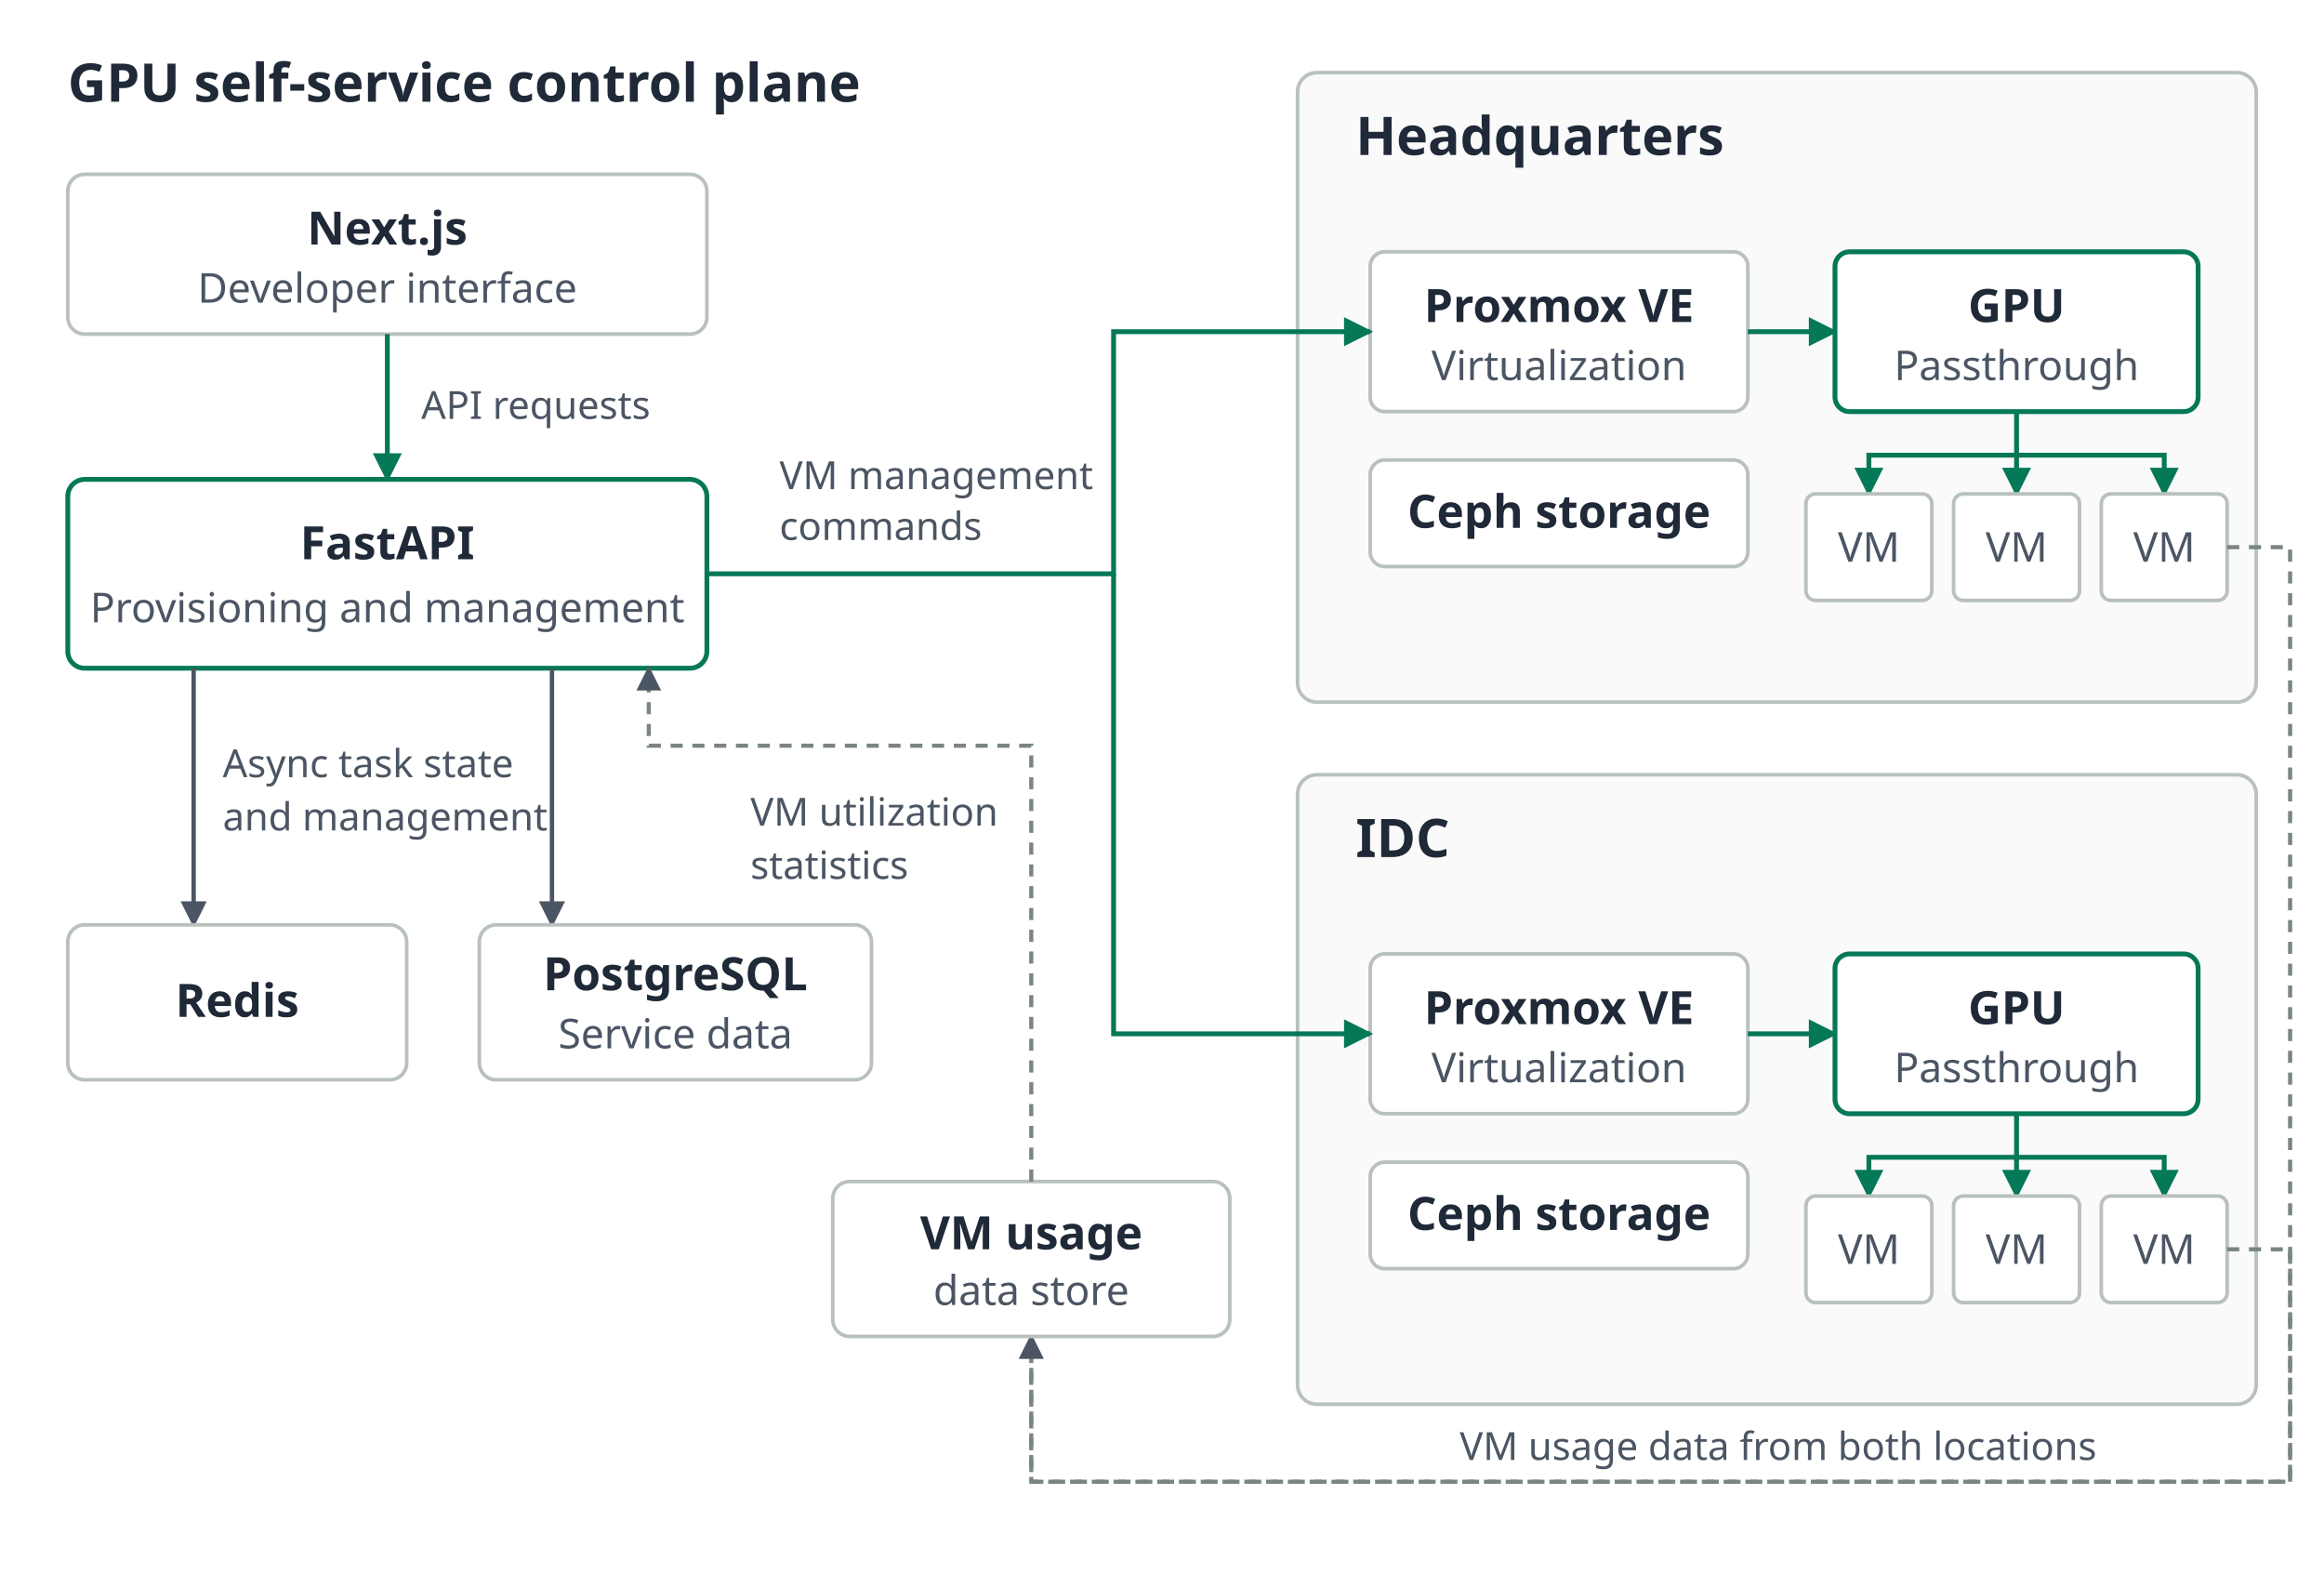
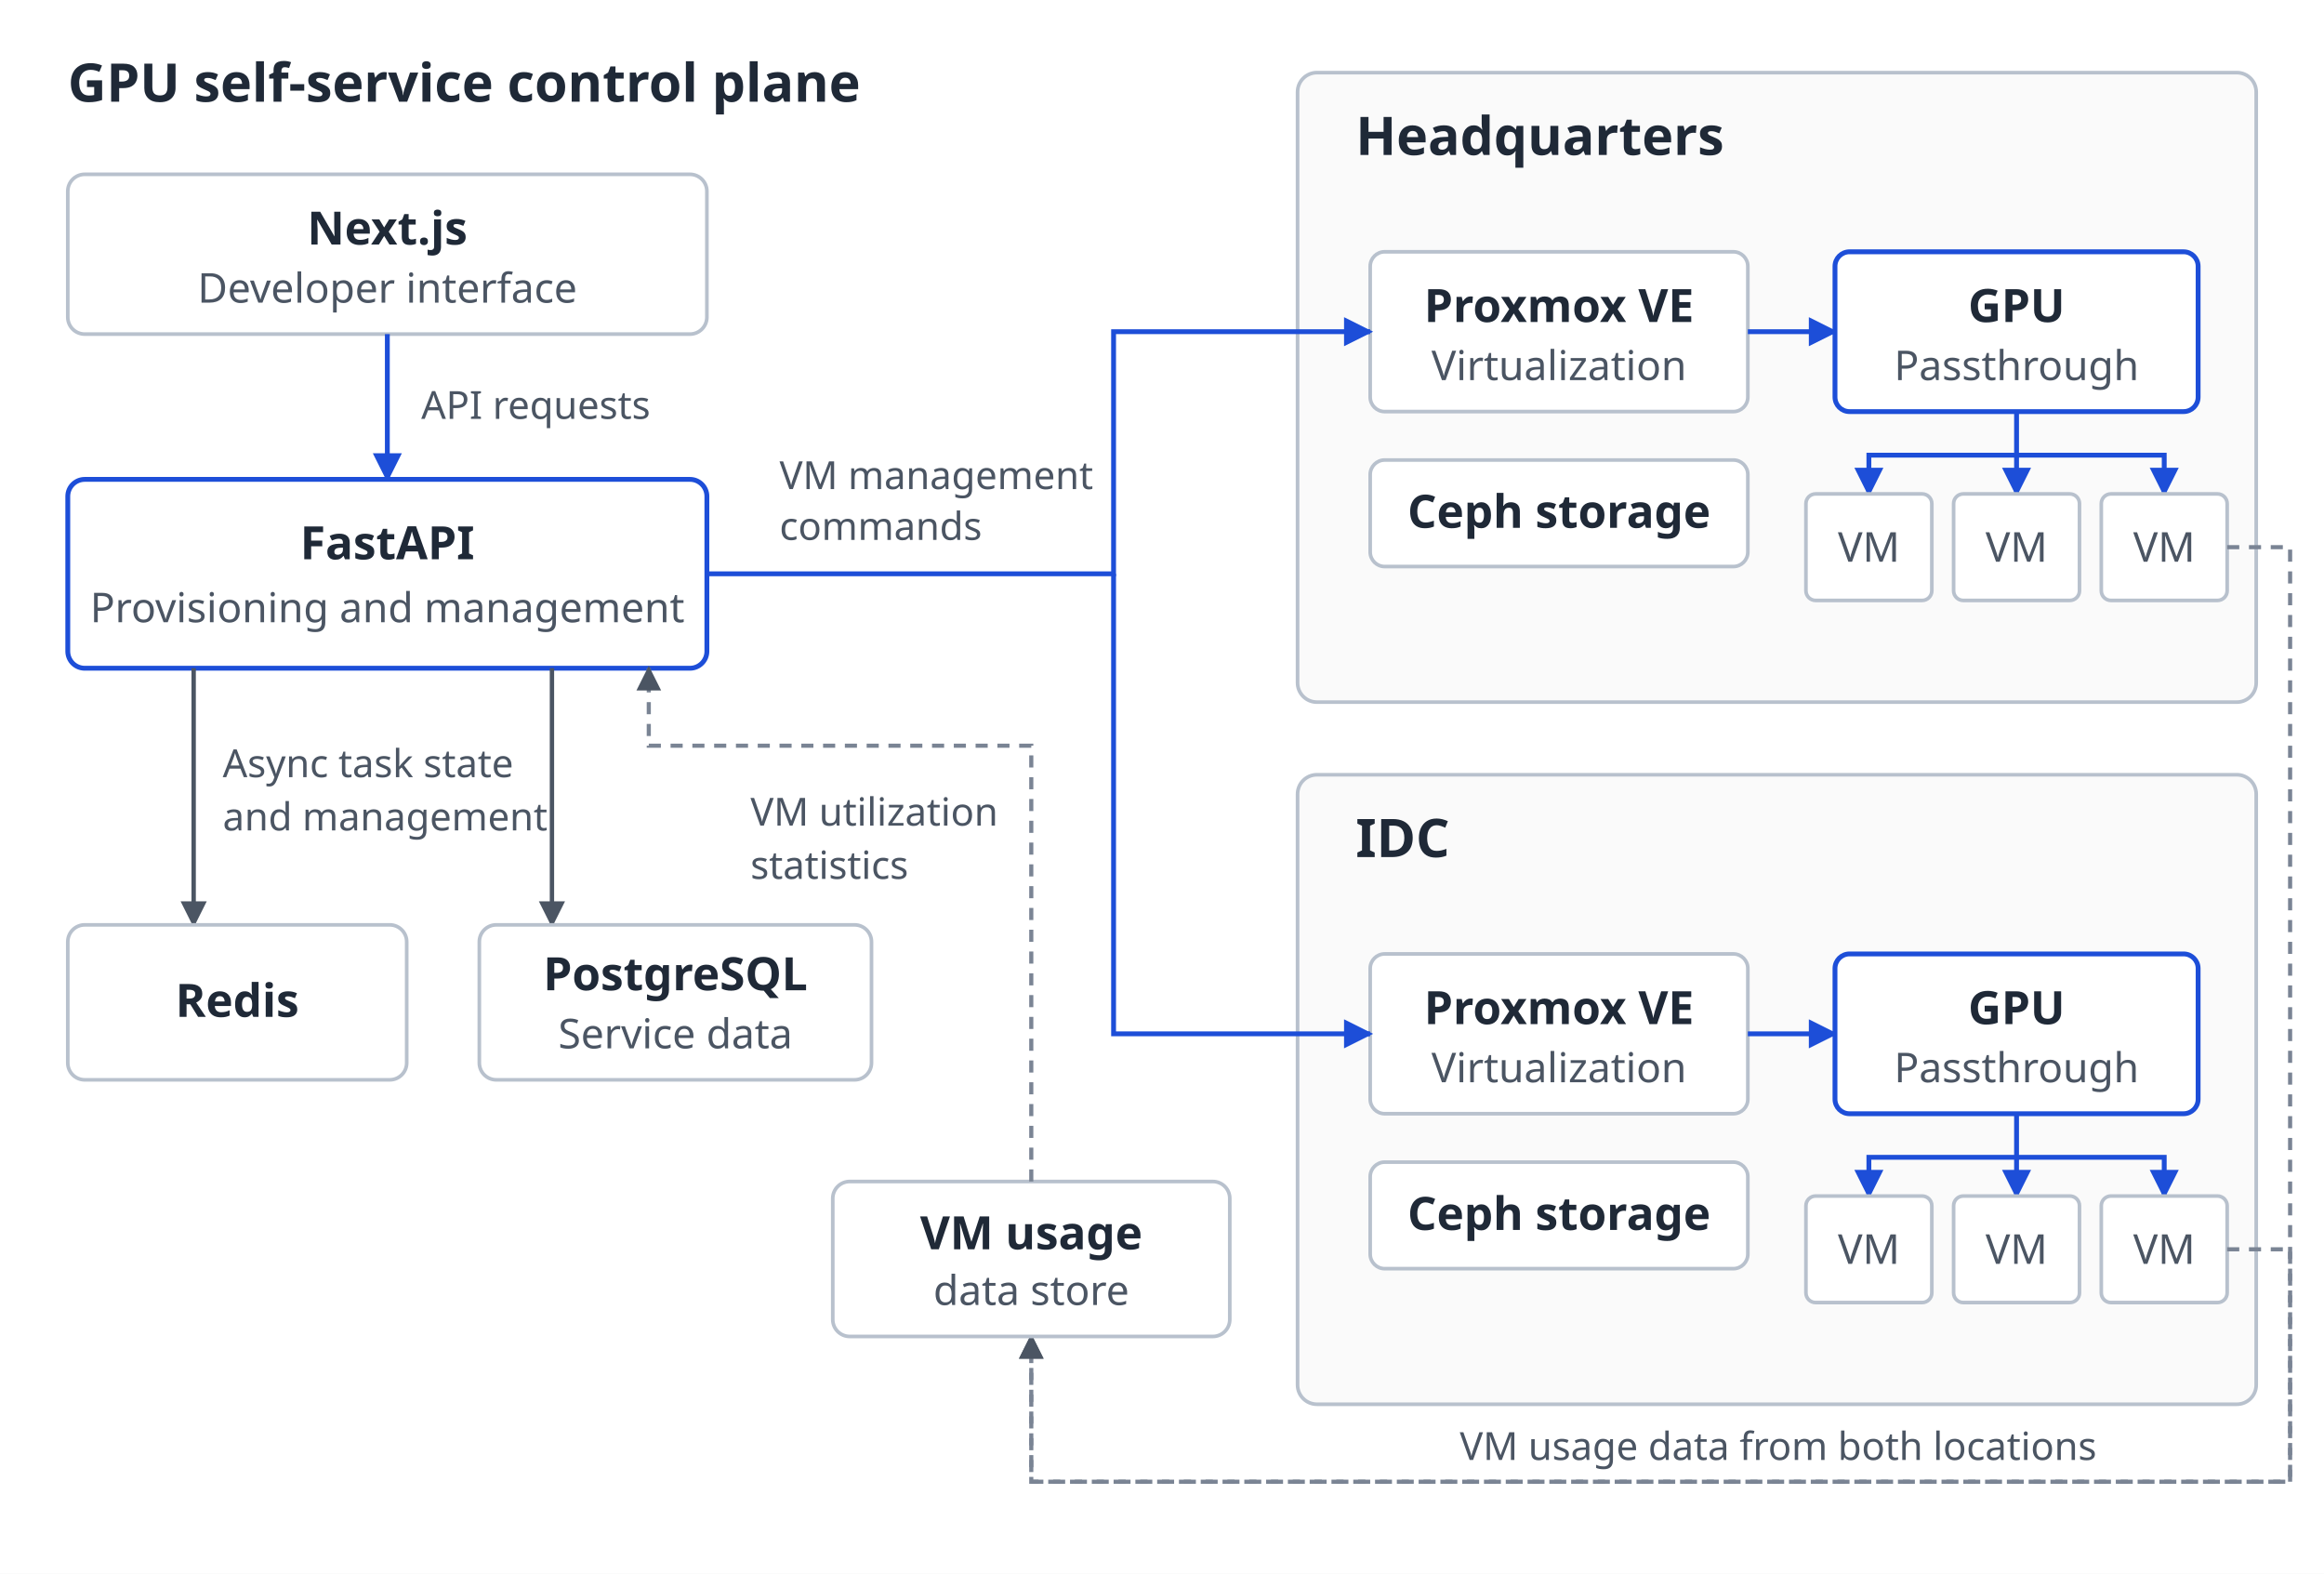
<svg xmlns="http://www.w3.org/2000/svg" width="960" height="650" viewBox="0 0 960 650" role="img" aria-labelledby="title desc">
  <defs>
    <marker id="arrow" viewBox="0 0 10 10" refX="9" refY="5" markerWidth="6" markerHeight="6" orient="auto-start-reverse">
      <path d="M0 0 10 5 0 10Z" fill="#4b5563" />
    </marker>
-     <marker id="green-arrow" viewBox="0 0 10 10" refX="9" refY="5" markerWidth="6" markerHeight="6" orient="auto-start-reverse">
-       <path d="M0 0 10 5 0 10Z" fill="#047857" />
+     <marker id="accent-arrow" viewBox="0 0 10 10" refX="9" refY="5" markerWidth="6" markerHeight="6" orient="auto-start-reverse">
+       <path d="M0 0 10 5 0 10Z" fill="#1d4ed8" />
    </marker>
    <style>
      text { font-family: Geist, 'Segoe UI', system-ui, sans-serif; fill: #1f2937; }
      .heading { font-size: 22px; font-weight: 600; }
      .label { font-size: 19px; font-weight: 600; }
      .detail { font-size: 17px; fill: #4b5563; }
      .note { font-size: 16px; fill: #4b5563; }
-       .box { fill: #ffffff; stroke: #b8c1bd; stroke-width: 1.5; }
-       .accent { fill: #ffffff; stroke: #047857; stroke-width: 2; }
-       .group { fill: #fafafa; stroke: #b8c1bd; stroke-width: 1.5; }
+       .box { fill: #ffffff; stroke: #b8c1cd; stroke-width: 1.5; }
+       .accent { fill: #ffffff; stroke: #1d4ed8; stroke-width: 2; }
+       .group { fill: #fafafa; stroke: #b8c1cd; stroke-width: 1.5; }
      .flow { fill: none; stroke: #4b5563; stroke-width: 1.8; marker-end: url(#arrow); }
-       .control { fill: none; stroke: #047857; stroke-width: 2; marker-end: url(#green-arrow); }
-       .telemetry { fill: none; stroke: #7a8580; stroke-width: 1.7; stroke-dasharray: 5 4; marker-end: url(#arrow); }
+       .control { fill: none; stroke: #1d4ed8; stroke-width: 2; marker-end: url(#accent-arrow); }
+       .telemetry { fill: none; stroke: #7a8494; stroke-width: 1.7; stroke-dasharray: 5 4; marker-end: url(#arrow); }
      .halo { paint-order: stroke; stroke: #ffffff; stroke-width: 5; stroke-linejoin: round; }
    </style>
  </defs>
  <rect width="960" height="650" fill="#ffffff" />
  <text class="heading" x="28" y="42">GPU self-service control plane</text>
  <rect class="box" x="28" y="72" width="264" height="66" rx="7" />
  <text class="label" x="160" y="101" text-anchor="middle">Next.js</text>
  <text class="detail" x="160" y="125" text-anchor="middle">Developer interface</text>
  <path class="control" d="M160 138V198" />
  <text class="note" x="174" y="173">API requests</text>
  <rect class="accent" x="28" y="198" width="264" height="78" rx="7" />
  <text class="label" x="160" y="231" text-anchor="middle">FastAPI</text>
  <text class="detail" x="160" y="257" text-anchor="middle">Provisioning and management</text>
  <path class="flow" d="M80 276V382" />
  <path class="flow" d="M228 276V382" />
  <text class="note" x="92" y="321">Async task state</text>
  <text class="note" x="92" y="343">and management</text>
  <rect class="box" x="28" y="382" width="140" height="64" rx="7" />
  <text class="label" x="98" y="420" text-anchor="middle">Redis</text>
  <rect class="box" x="198" y="382" width="162" height="64" rx="7" />
  <text class="label" x="279" y="409" text-anchor="middle">PostgreSQL</text>
  <text class="detail" x="279" y="433" text-anchor="middle">Service data</text>
  <text class="note halo" x="322" y="202">VM management</text>
  <text class="note halo" x="322" y="223">commands</text>
  <rect class="group" x="536" y="30" width="396" height="260" rx="8" />
  <text class="heading" x="560" y="64">Headquarters</text>
  <rect class="box" x="566" y="104" width="156" height="66" rx="6" />
  <text class="label" x="644" y="133" text-anchor="middle">Proxmox VE</text>
  <text class="detail" x="644" y="157" text-anchor="middle">Virtualization</text>
  <path class="control" d="M722 137H758" />
  <rect class="accent" x="758" y="104" width="150" height="66" rx="6" />
  <text class="label" x="833" y="133" text-anchor="middle">GPU</text>
  <text class="detail" x="833" y="157" text-anchor="middle">Passthrough</text>
  <rect class="box" x="566" y="190" width="156" height="44" rx="6" />
  <text class="label" x="644" y="218" text-anchor="middle">Ceph storage</text>
  <path class="control" d="M833 170V188H772V204" />
  <path class="control" d="M833 188V204" />
  <path class="control" d="M833 188H894V204" />
  <rect class="box" x="746" y="204" width="52" height="44" rx="4" />
  <rect class="box" x="807" y="204" width="52" height="44" rx="4" />
  <rect class="box" x="868" y="204" width="52" height="44" rx="4" />
  <text class="detail" x="772" y="232" text-anchor="middle">VM</text>
  <text class="detail" x="833" y="232" text-anchor="middle">VM</text>
  <text class="detail" x="894" y="232" text-anchor="middle">VM</text>
  <rect class="group" x="536" y="320" width="396" height="260" rx="8" />
  <text class="heading" x="560" y="354">IDC</text>
  <rect class="box" x="566" y="394" width="156" height="66" rx="6" />
  <text class="label" x="644" y="423" text-anchor="middle">Proxmox VE</text>
  <text class="detail" x="644" y="447" text-anchor="middle">Virtualization</text>
  <path class="control" d="M722 427H758" />
  <rect class="accent" x="758" y="394" width="150" height="66" rx="6" />
  <text class="label" x="833" y="423" text-anchor="middle">GPU</text>
  <text class="detail" x="833" y="447" text-anchor="middle">Passthrough</text>
  <rect class="box" x="566" y="480" width="156" height="44" rx="6" />
  <text class="label" x="644" y="508" text-anchor="middle">Ceph storage</text>
  <path class="control" d="M833 460V478H772V494" />
  <path class="control" d="M833 478V494" />
  <path class="control" d="M833 478H894V494" />
  <rect class="box" x="746" y="494" width="52" height="44" rx="4" />
  <rect class="box" x="807" y="494" width="52" height="44" rx="4" />
  <rect class="box" x="868" y="494" width="52" height="44" rx="4" />
  <text class="detail" x="772" y="522" text-anchor="middle">VM</text>
  <text class="detail" x="833" y="522" text-anchor="middle">VM</text>
  <text class="detail" x="894" y="522" text-anchor="middle">VM</text>
  <path class="control" d="M292 237H460V137H566" />
  <path class="control" d="M460 237V427H566" />
  <path class="telemetry" d="M920 226H946V612H426V552" />
  <path class="telemetry" d="M920 516H946V612H426V552" />
  <text class="note halo" x="603" y="603">VM usage data from both locations</text>
  <rect class="box" x="344" y="488" width="164" height="64" rx="7" />
  <text class="label" x="426" y="516" text-anchor="middle">VM usage</text>
  <text class="detail" x="426" y="539" text-anchor="middle">data store</text>
  <path class="telemetry" d="M426 488V308H268V276" />
  <text class="note halo" x="310" y="341">VM utilization</text>
  <text class="note halo" x="310" y="363">statistics</text>
</svg>
